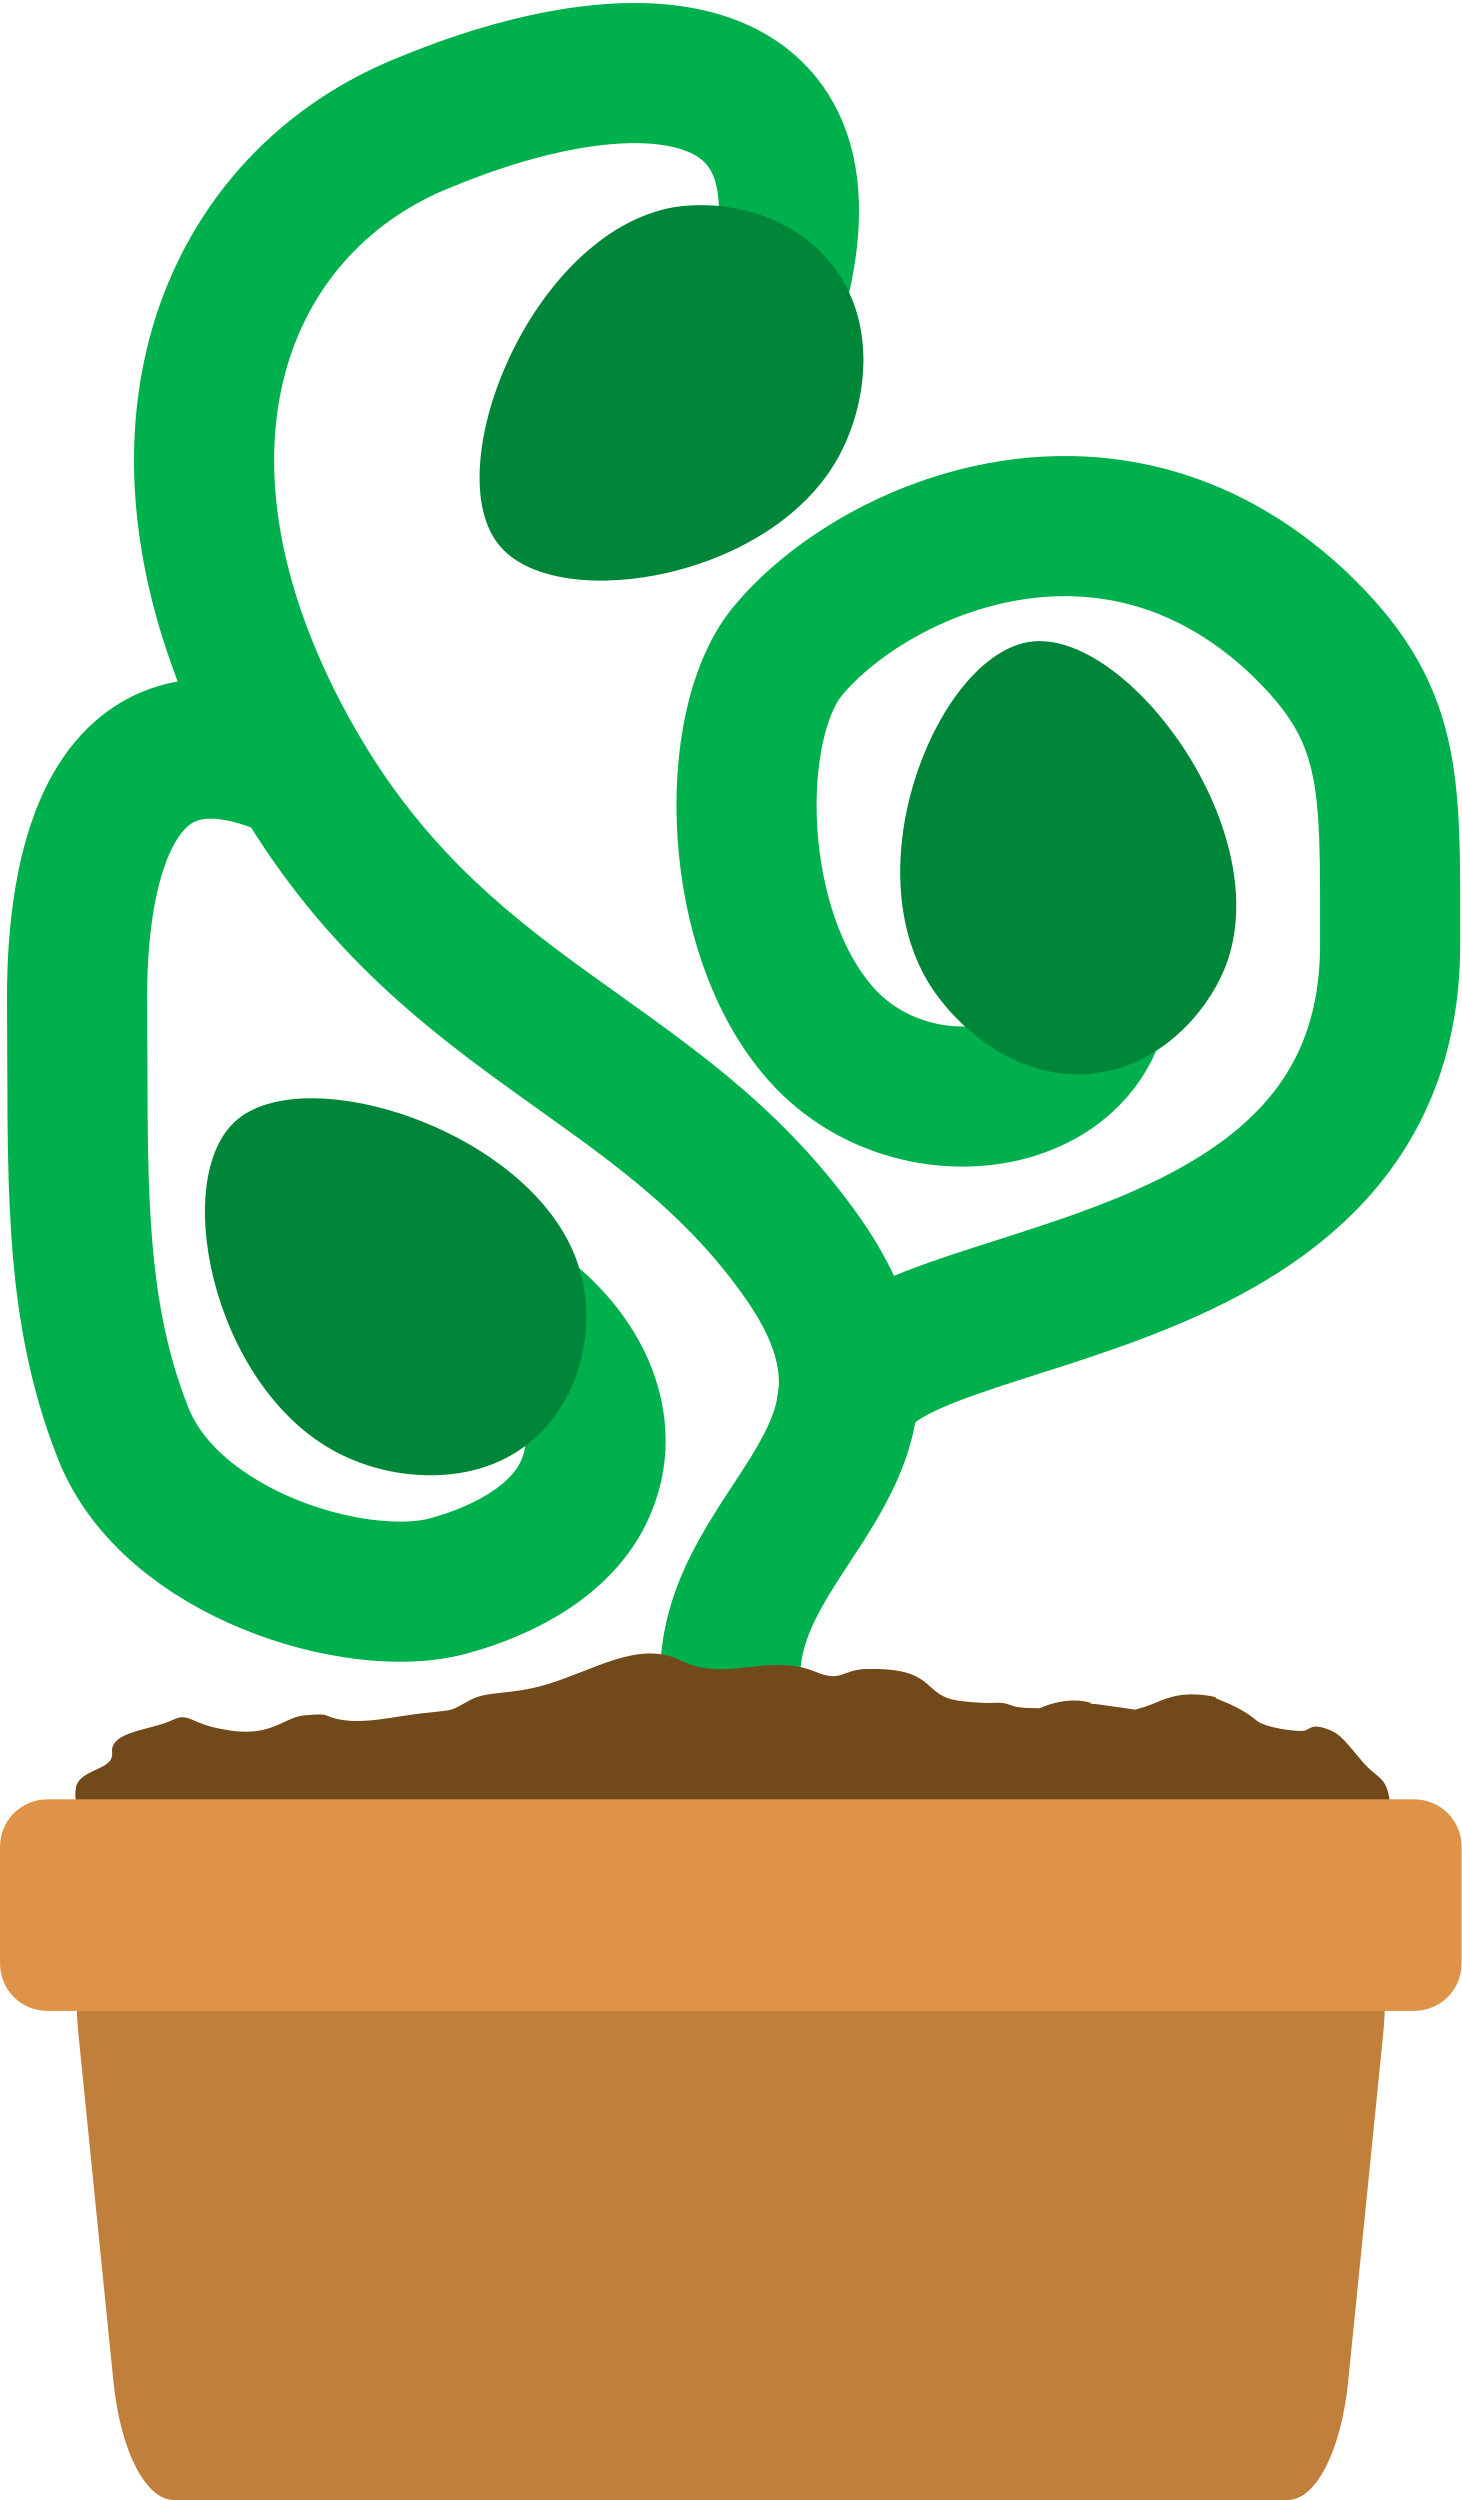
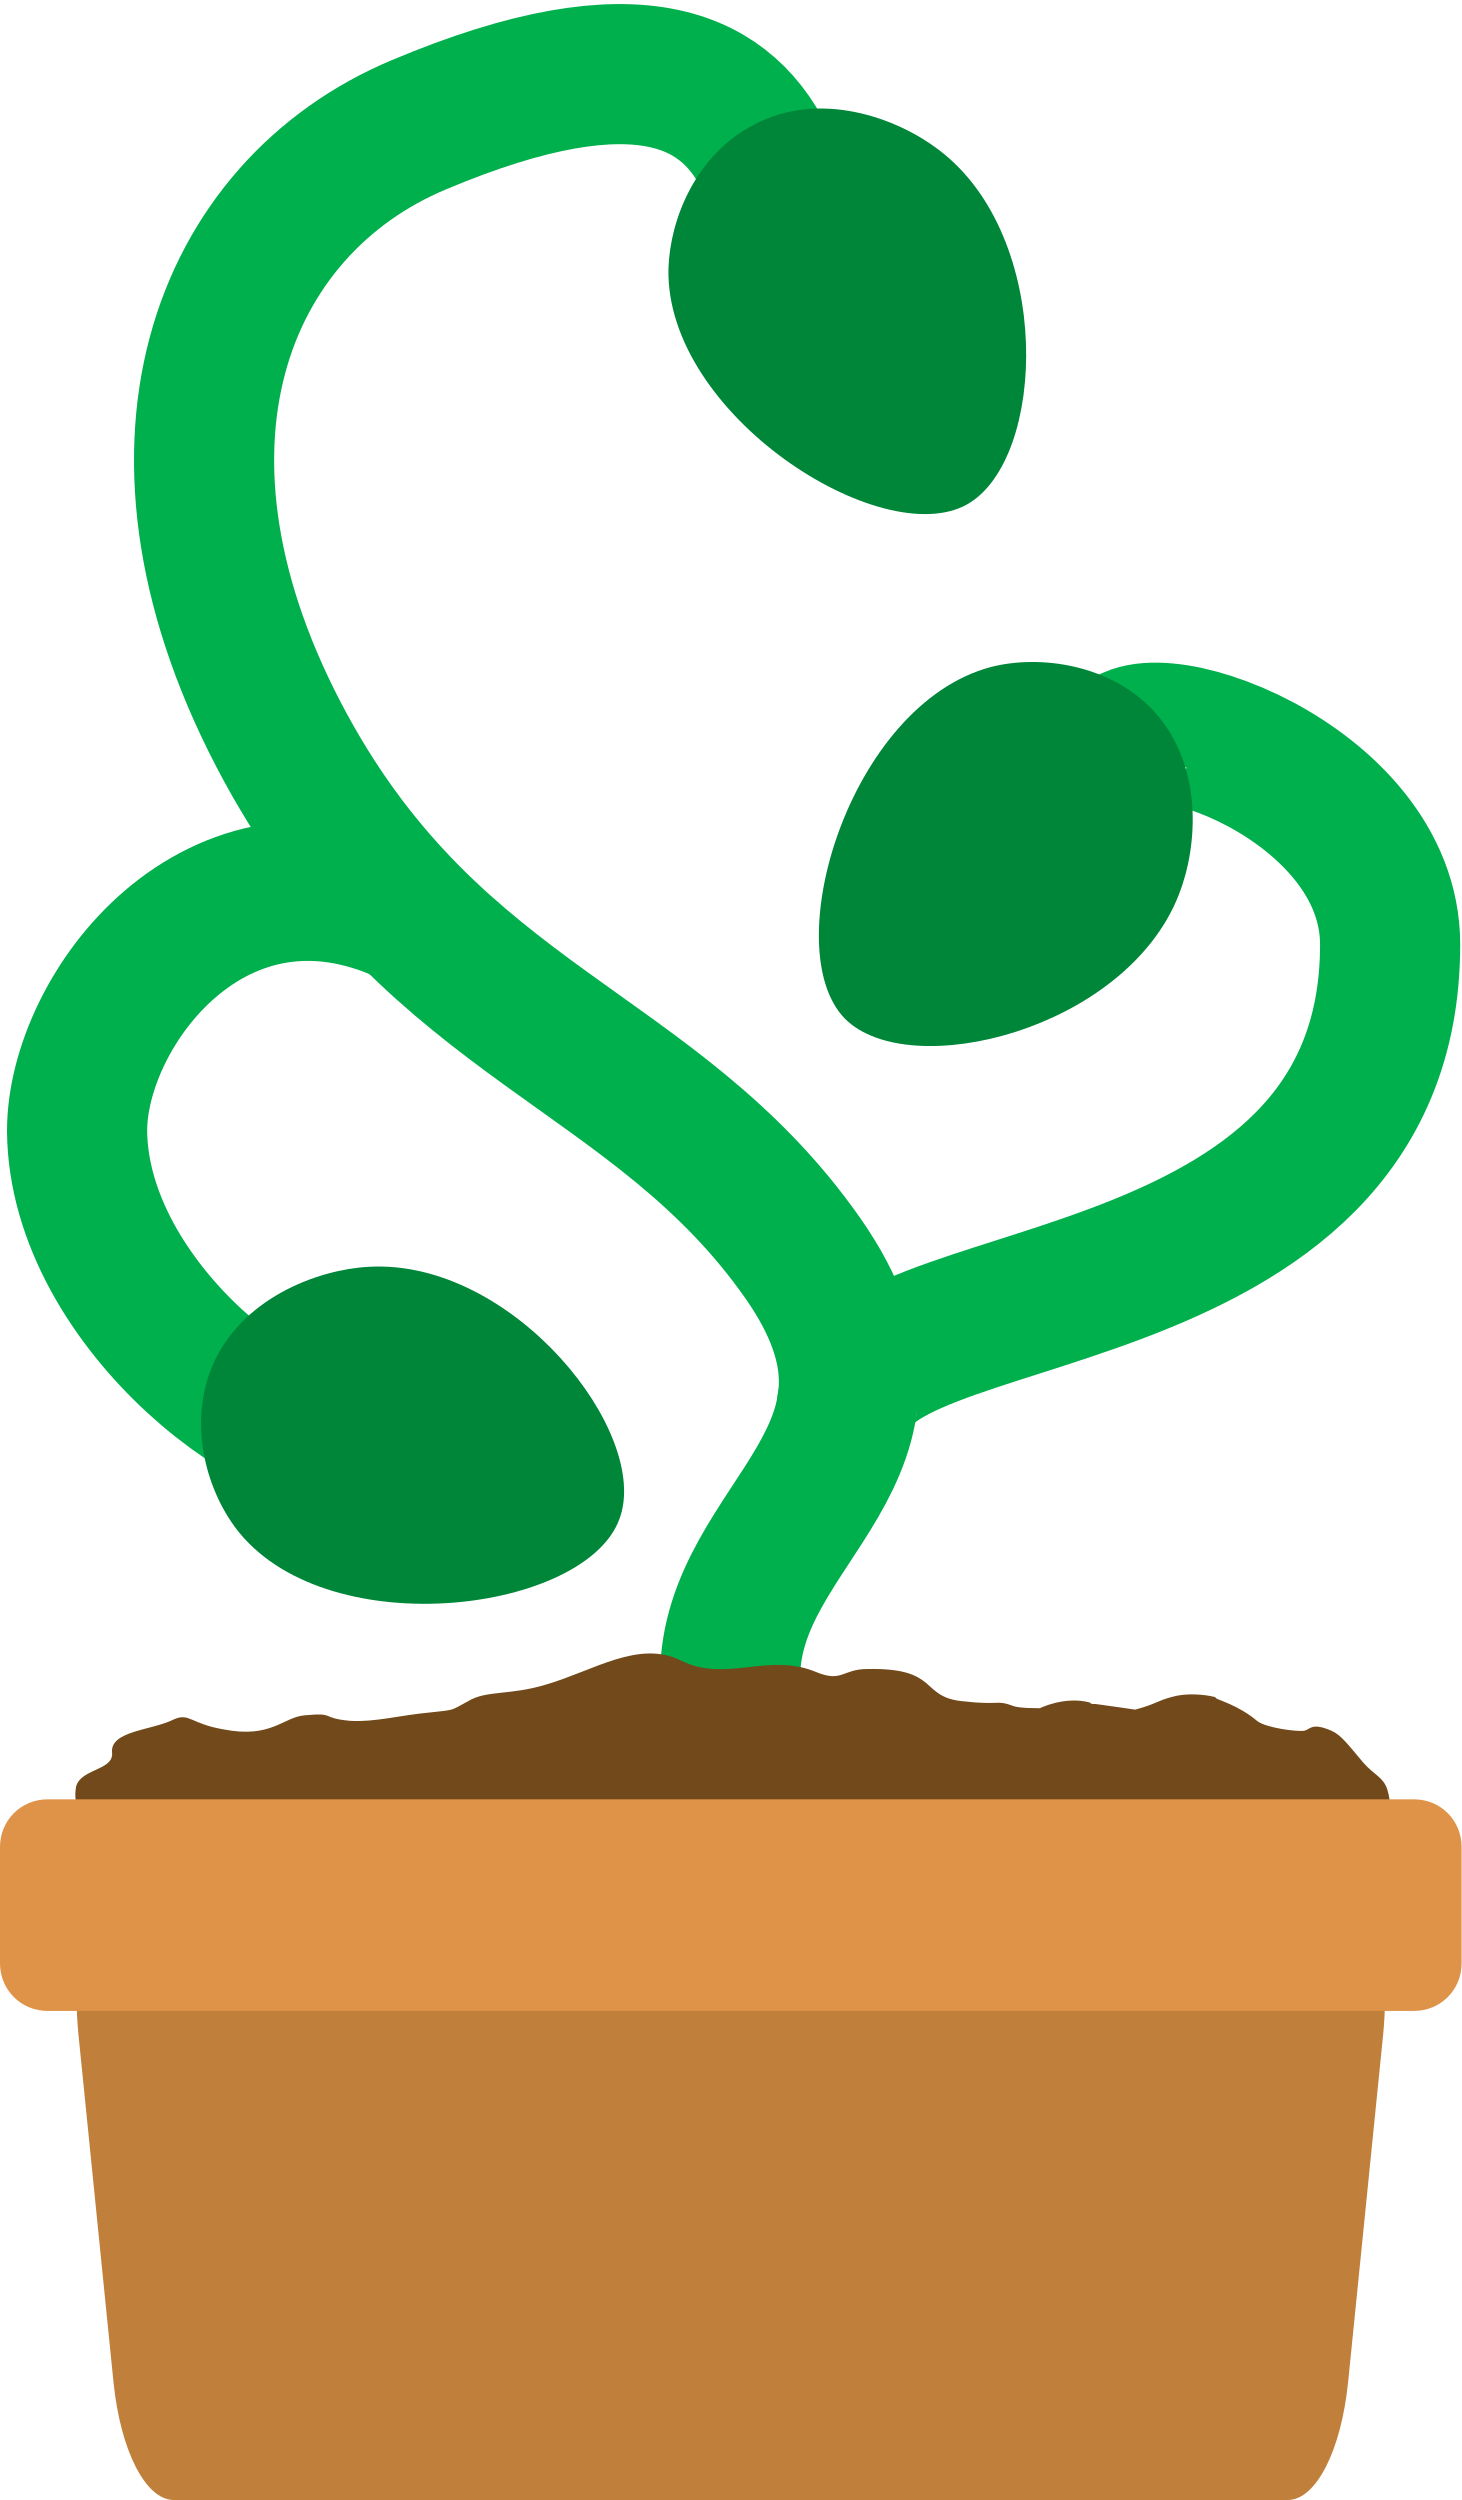
<svg xmlns="http://www.w3.org/2000/svg" version="1.1" x="0px" y="0px" viewBox="0 0 104.3 178.4" style="enable-background:new 0 0 104.3 178.4;" xml:space="preserve">
  <style type="text/css">
	.st0{fill:none;stroke:#00B04C;stroke-width:10;stroke-miterlimit:10;}
	.st1{fill:#008639;}
	.st2{fill:#71491A;}
	.st3{fill:#C07F3B;}
	.st4{fill:#DF9348;}
</style>
  <g id="stem">
-     <path class="st0" d="M52.1,119.7c0-11.2,14.9-16,5.2-29.9c-10.5-15-26.1-16.6-36.9-36.4C8.8,32.1,15.8,14.8,29.9,8.9   c15.9-6.7,30.6-5.3,25.3,12.9" />
-     <path class="st0" d="M60.4,100.7c0.2-9.6,38.8-5.7,38.8-33.3c0-11.8,0.3-16.5-6.7-23.1c-13.7-12.7-30.6-4.9-36.4,2.3   c-4.2,5.3-4,19.9,2.5,27.2c7.1,8,22.3,4.9,19.7-6.8" />
-     <path class="st0" d="M21.4,55.1c-13.8-6.5-15.9,7.4-15.9,16C5.6,83.6,5.1,93,8.8,102.3c3.4,8.6,16.6,12.6,23.1,10.9   c4.1-1.1,8.5-3.4,10-7.3c1.9-4.7-0.8-10.3-6.8-13.7" />
+     <path class="st0" d="M52.1,119.7c0-11.2,14.9-16,5.2-29.9c-10.5-15-26.1-16.6-36.9-36.4C8.8,32.1,15.8,14.8,29.9,8.9   c15.9-6.7,22.2-3.1,24.9,2.9" />
+     <path class="st0" d="M60.4,100.7c0.2-9.6,38.8-5.7,38.8-33.3c0-11.8-18.4-18-19.4-13.8" />
+     <path class="st0" d="M29.2,65.3C15.4,58.8,5.5,72.1,5.5,80.7c0.1,12.5,15.1,23.9,21.5,22.2" />
  </g>
  <g id="buds">
-     <path class="st1" d="M59.3,18.8c-2.9-3.6-7.7-4.6-11.3-4c-10.2,1.9-16.9,18.9-12.3,24.2c4.2,4.9,19.9,2.3,24.4-6.9   C61.8,28.7,62.7,23,59.3,18.8z" />
-     <path class="st1" d="M78,76.6c4.6-0.5,8-4.1,9.4-7.5c3.9-9.7-7-24.3-13.9-23.3c-6.4,0.9-12.6,15.6-7.2,24.4   C68.3,73.4,72.7,77.2,78,76.6z" />
-     <path class="st1" d="M38.2,102.6c3.4-3.1,4.2-8,3.3-11.5C39.1,81,21.7,75.3,16.7,80.1c-4.7,4.5-1.2,20,8.3,24   C28.4,105.6,34.2,106.2,38.2,102.6z" />
+     <path class="st1" d="M53.8,8.9c-4.1,2.1-6,6.7-6.1,10.3C47.5,29.6,62.9,39.4,69,36c5.7-3.2,6.2-19.1-2-25.3   C64,8.4,58.5,6.4,53.8,8.9z" />
+     <path class="st1" d="M82.3,50.7c-3.1-3.3-8.1-4-11.6-3.1c-10.1,2.7-15.3,20.1-10.4,25.1c4.6,4.6,20,0.8,23.8-8.8   C85.5,60.4,85.9,54.6,82.3,50.7z" />
+     <path class="st1" d="M15.1,97.6c-1.7,4.2-0.3,9,2,11.8c6.6,8,24.7,5.6,27.1-1c2.3-6.1-7.6-18.6-17.9-18   C22.6,90.6,17.1,92.7,15.1,97.6z" />
  </g>
  <g id="pot">
    <g id="dirt">
      <path class="st2" d="M98.9,131.3c0.4-1.5,0.4-2.6,0.1-3.6c-0.3-0.9-0.9-1-1.7-1.9c-1.1-1.3-1.6-2-2.3-2.3c-1.4-0.6-1.5-0.1-1.9,0    c-0.5,0.1-2.8-0.2-3.4-0.7c-1.3-1.1-2.8-1.5-2.9-1.6c0,0,0,0,0,0c0,0,0,0-0.1-0.1c-0.8-0.2-2.1-0.3-3.1,0    c-1.1,0.3-1.1,0.5-2.6,0.9c0,0,0,0,0,0c0,0-1.3-0.2-2.8-0.4c-0.2,0-0.4,0-0.4-0.1c-1.8-0.5-3.6,0.4-3.6,0.4c-1.3,0-1.8-0.1-2-0.2    c-1.1-0.4-0.9,0-3.5-0.3c-3.1-0.3-1.6-2.4-6.8-2.3c-1.8,0-1.8,1-3.7,0.2c-3.4-1.4-6.4,0.8-9.6-0.8c-3-1.5-6.2,0.7-9.6,1.7    c-2.6,0.8-4.3,0.4-5.6,1.2c-1.3,0.7-0.9,0.6-2.7,0.8c-2.2,0.2-3.9,0.7-5.7,0.6c-2.2-0.2-1-0.6-3.2-0.4c-1.6,0.1-2.4,1.7-5.9,1    c-2.3-0.4-2.4-1.2-3.5-0.7c-1.6,0.8-4.6,0.8-4.4,2.4c0.1,1.3-2.5,1.1-2.6,2.6c-0.1,0.7,0.1,1.5,0.5,2.4c0,0,0.9,2,2.8,3.3    C14.6,137.6,88.7,132,98.9,131.3z" />
    </g>
    <path class="st3" d="M91.9,178.4H12.4c-2,0-3.8-3.5-4.3-8.4l-2.5-24.8c-0.7-7.1,1.4-14,4.3-14h84.5c2.9,0,5,6.9,4.3,14L96.2,170   C95.7,174.9,93.9,178.4,91.9,178.4z" />
    <path class="st4" d="M100.9,143.5H3.4c-1.9,0-3.4-1.5-3.4-3.4v-8.3c0-1.9,1.5-3.4,3.4-3.4h97.5c1.9,0,3.4,1.5,3.4,3.4v8.3   C104.3,142,102.8,143.5,100.9,143.5z" />
  </g>
</svg>
